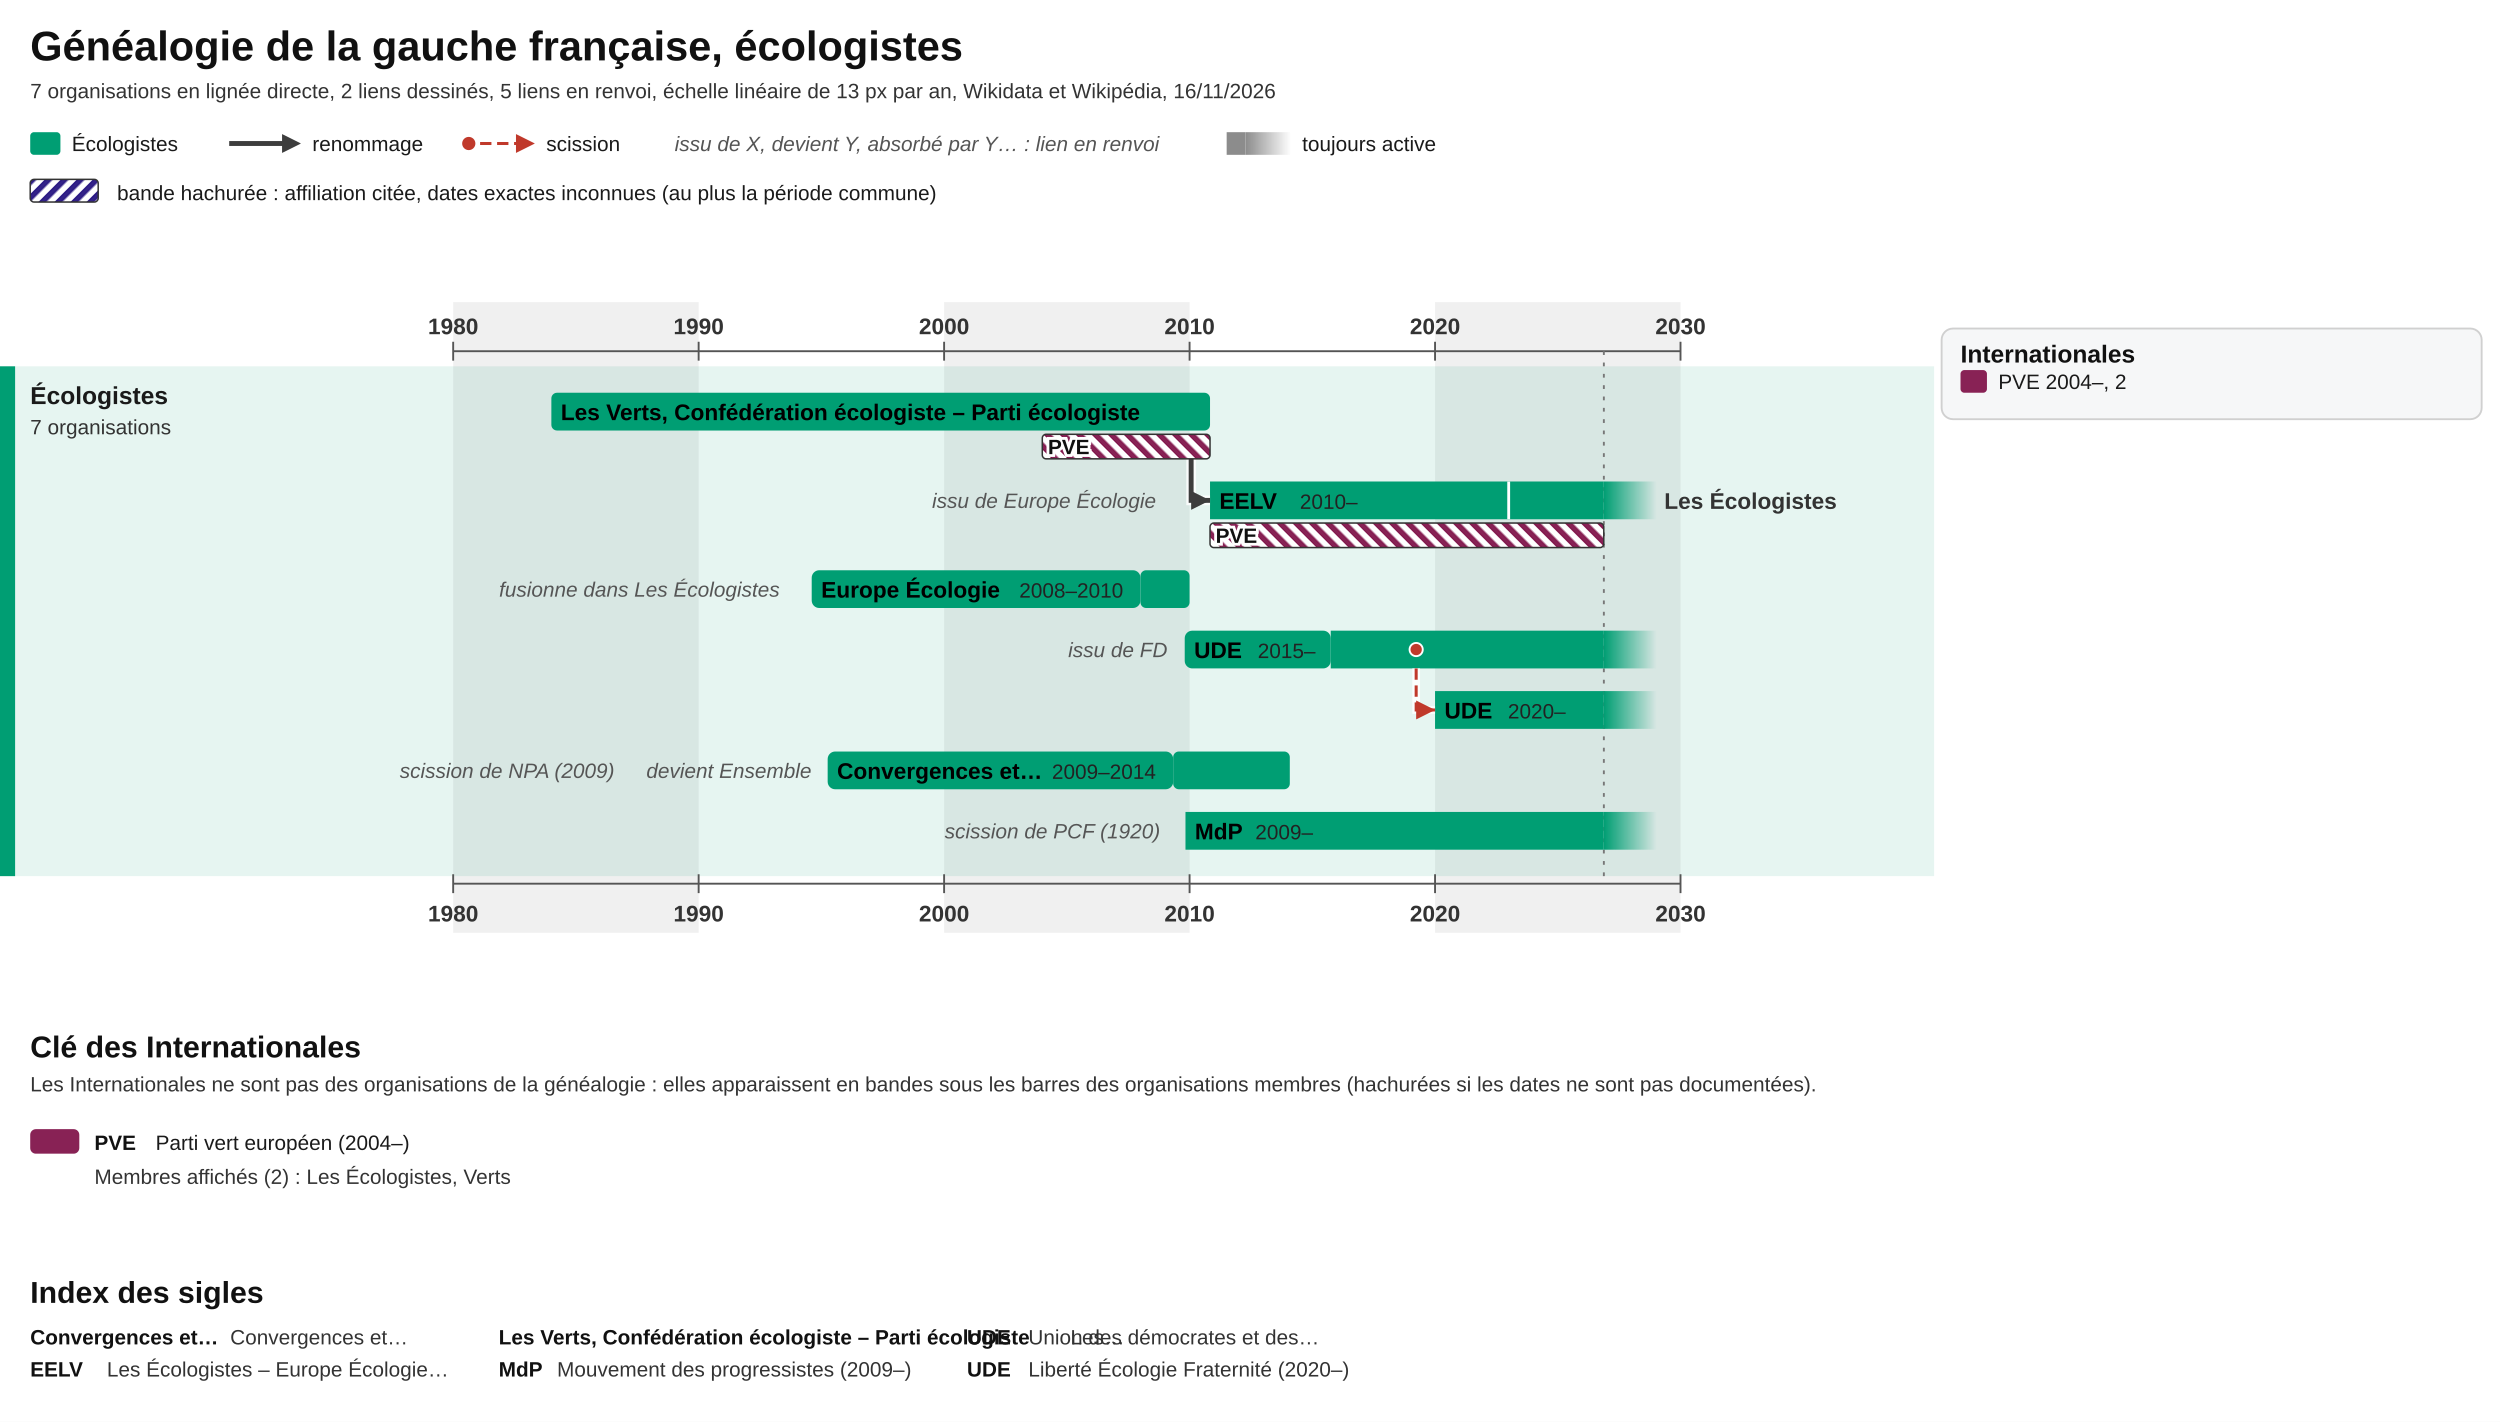
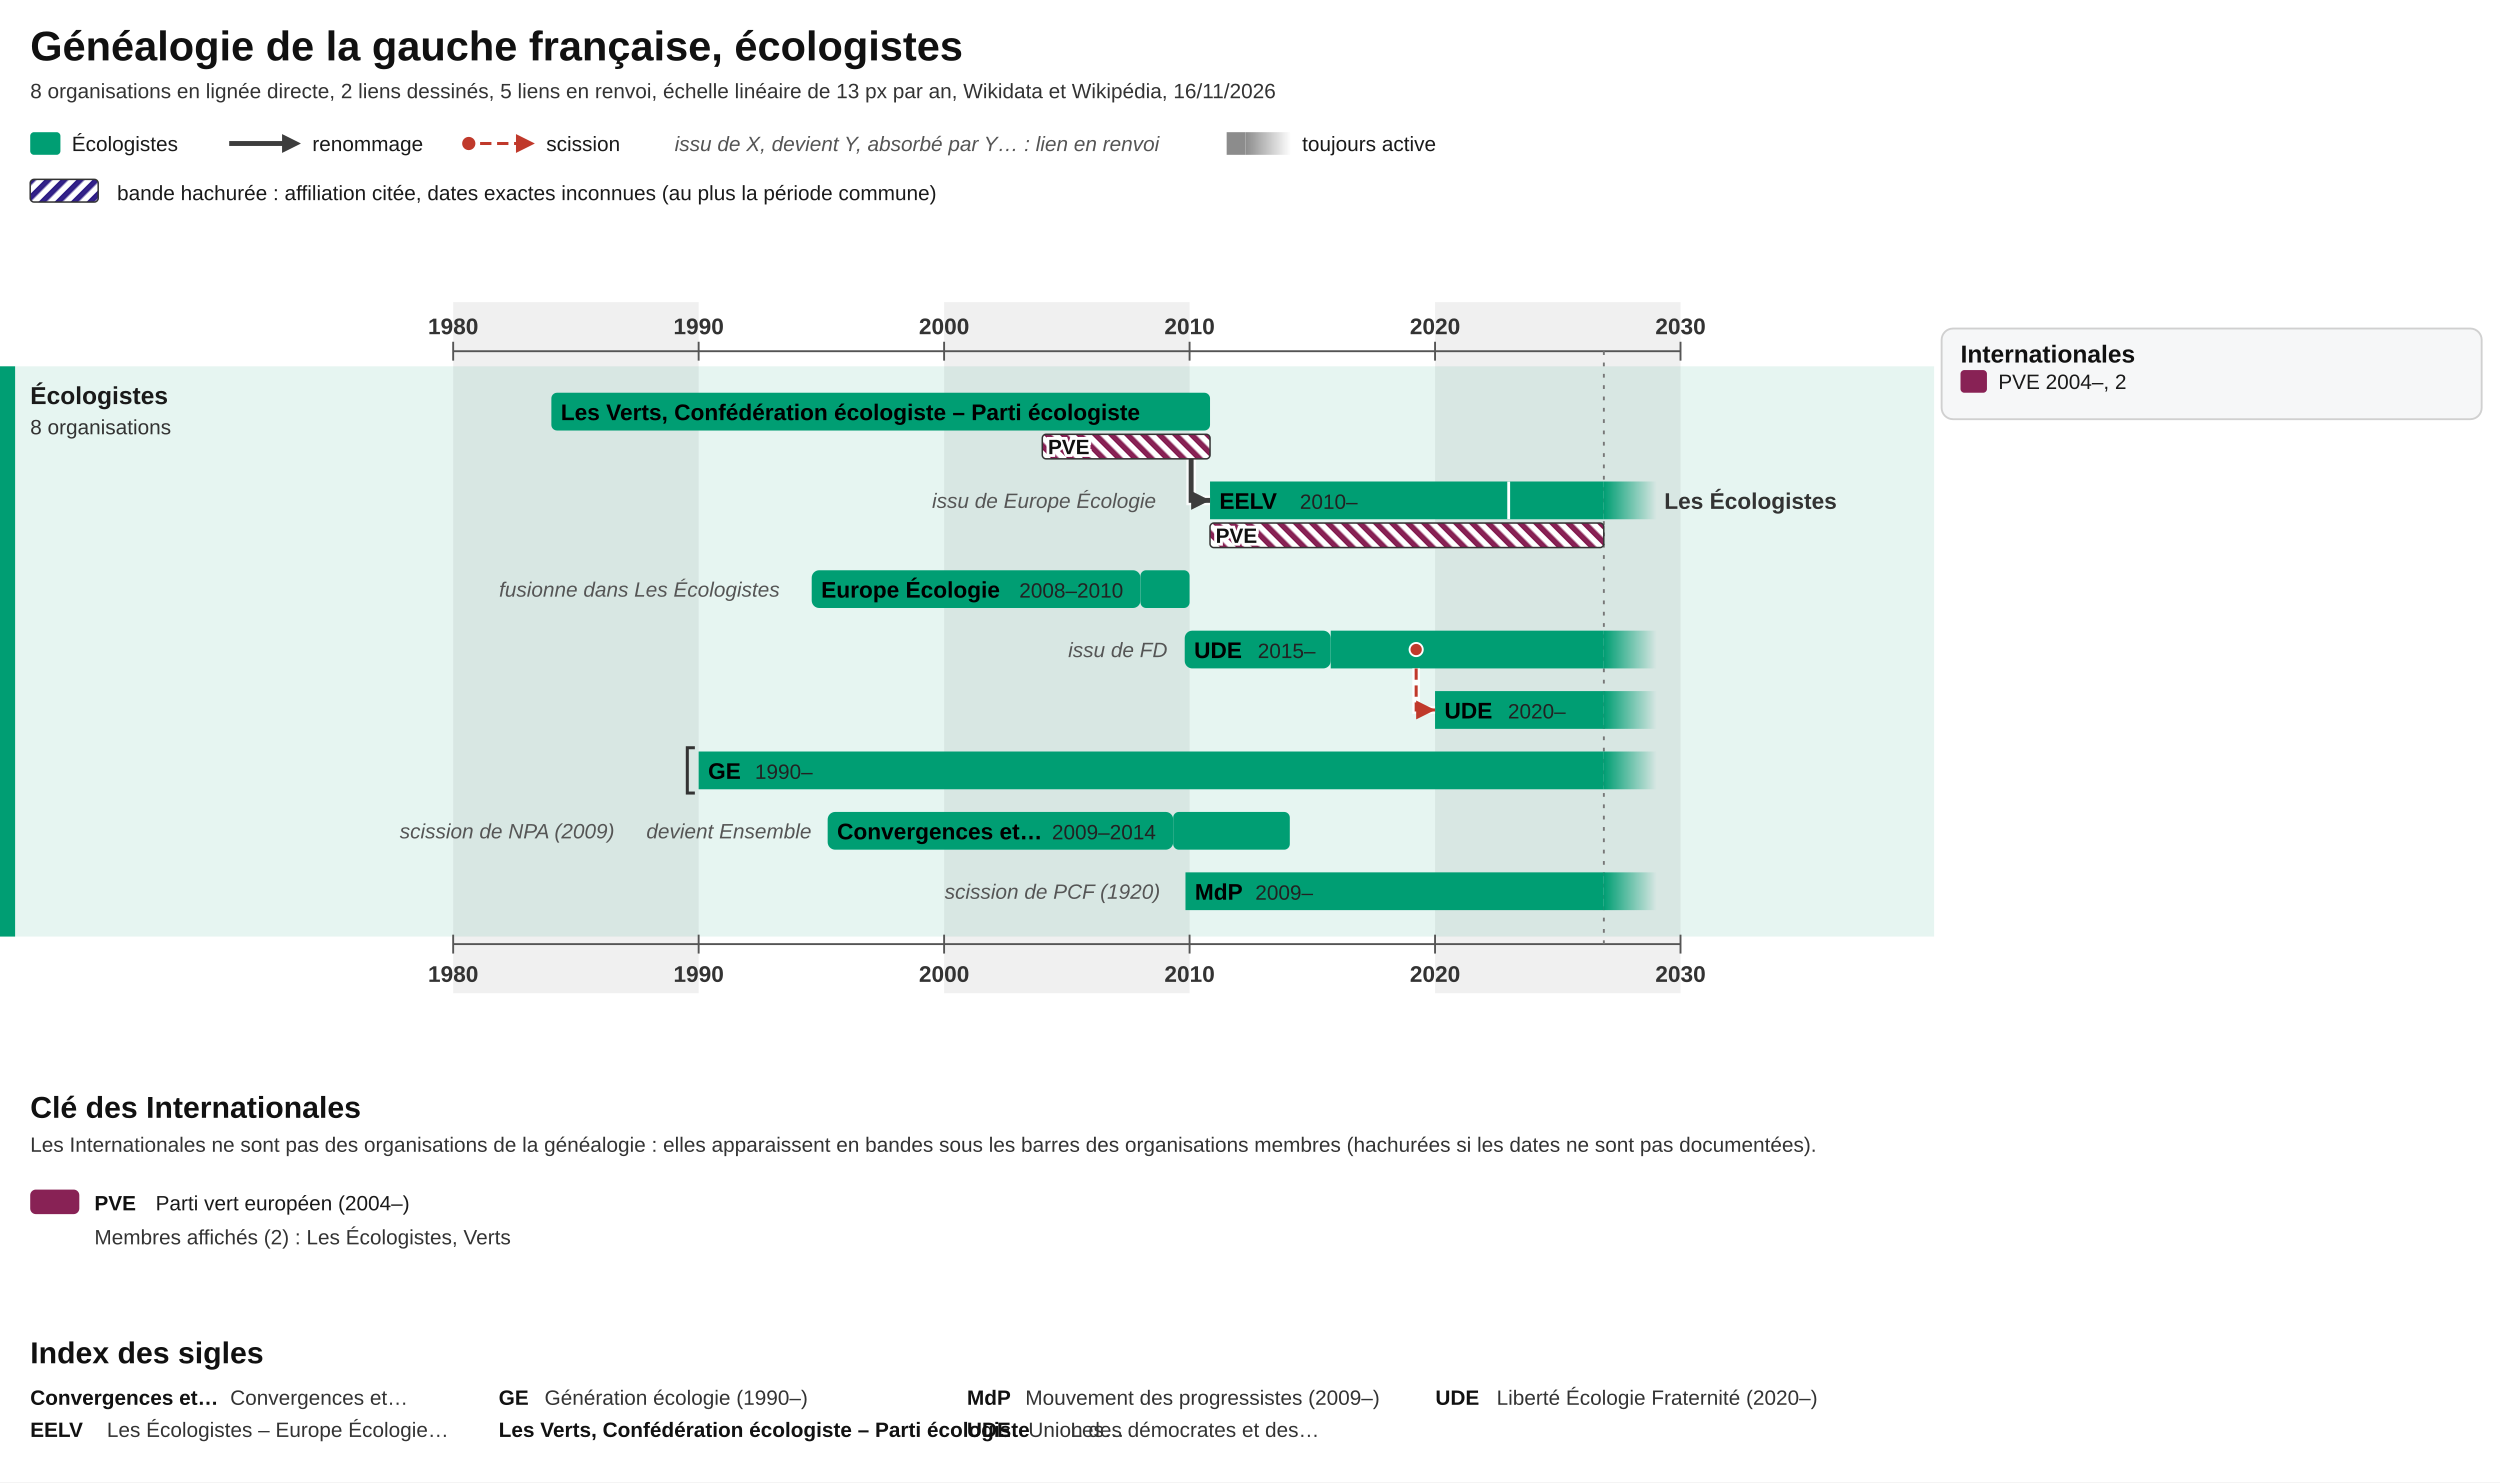
- <svg xmlns="http://www.w3.org/2000/svg" id="arbre" width="1324" height="753" viewBox="0 0 1324 753" data-x0="240" data-t0="1980" data-ppa="13.0" data-aujourdhui="2026.8744" data-min-w="6" data-seuil-annees="40" data-seuil-voies="2" data-seuil-rangs="6" data-cassure="" data-cassure-px="44" data-degrade="28" data-n-barres="7" data-vue-famille="oui" font-family="Arial, Helvetica, sans-serif">
+ <svg xmlns="http://www.w3.org/2000/svg" id="arbre" width="1324" height="785" viewBox="0 0 1324 785" data-x0="240" data-t0="1980" data-ppa="13.0" data-aujourdhui="2026.8744" data-min-w="6" data-seuil-annees="40" data-seuil-voies="2" data-seuil-rangs="6" data-cassure="" data-cassure-px="44" data-degrade="28" data-n-barres="8" data-vue-famille="oui" font-family="Arial, Helvetica, sans-serif">
  <defs>
+     <linearGradient id="g-009E73">
+       <stop offset="0" stop-color="#009E73" />
+       <stop offset="1" stop-color="#009E73" stop-opacity="0" />
+     </linearGradient>
    <linearGradient id="g-8C8C8C">
      <stop offset="0" stop-color="#8C8C8C" />
      <stop offset="1" stop-color="#8C8C8C" stop-opacity="0" />
    </linearGradient>
-     <linearGradient id="g-009E73">
-       <stop offset="0" stop-color="#009E73" />
-       <stop offset="1" stop-color="#009E73" stop-opacity="0" />
-     </linearGradient>
+     <pattern id="h-882255-m" width="6" height="6" patternUnits="userSpaceOnUse" patternTransform="rotate(-45)">
+       <rect width="6" height="6" fill="#FFFFFF" />
+       <rect width="3" height="6" fill="#882255" />
+     </pattern>
    <pattern id="h-332288" width="6" height="6" patternUnits="userSpaceOnUse" patternTransform="rotate(45)">
      <rect width="6" height="6" fill="#FFFFFF" />
      <rect width="3" height="6" fill="#332288" />
    </pattern>
-     <pattern id="h-882255-m" width="6" height="6" patternUnits="userSpaceOnUse" patternTransform="rotate(-45)">
-       <rect width="6" height="6" fill="#FFFFFF" />
-       <rect width="3" height="6" fill="#882255" />
-     </pattern>
  </defs>
-   <rect width="1324" height="753" fill="#FFFFFF" />
+   <rect width="1324" height="785" fill="#FFFFFF" />
  <g class="voie" data-voie="0" data-cle="écologistes">
-     <rect class="fond-voie" x="0" y="194.0" width="1024.3" height="270.0" fill="#E6F5F1" />
-     <rect class="bord-voie" x="0" y="194.0" width="8" height="270.0" fill="#009E73" />
+     <rect class="fond-voie" x="0" y="194.0" width="1024.3" height="302.0" fill="#E6F5F1" />
+     <rect class="bord-voie" x="0" y="194.0" width="8" height="302.0" fill="#009E73" />
    <text x="16.0" y="214.0" font-size="13" font-family="Arial, Helvetica, sans-serif" font-weight="bold" fill="#1A1A1A" text-anchor="start" class="voie-t">Écologistes</text>
-     <text x="16.0" y="230.0" font-size="11" font-family="Arial, Helvetica, sans-serif" fill="#333333" text-anchor="start" class="voie-t">7 organisations</text>
-   </g>
-   <rect class="bande-decennie" x="240.0" y="160.0" width="130.0" height="334.0" fill="#000000" fill-opacity="0.06" />
-   <rect class="bande-decennie" x="500.0" y="160.0" width="130.0" height="334.0" fill="#000000" fill-opacity="0.06" />
-   <rect class="bande-decennie" x="760.0" y="160.0" width="130.0" height="334.0" fill="#000000" fill-opacity="0.06" />
+     <text x="16.0" y="230.0" font-size="11" font-family="Arial, Helvetica, sans-serif" fill="#333333" text-anchor="start" class="voie-t">8 organisations</text>
+   </g>
+   <rect class="bande-decennie" x="240.0" y="160.0" width="130.0" height="366.0" fill="#000000" fill-opacity="0.06" />
+   <rect class="bande-decennie" x="500.0" y="160.0" width="130.0" height="366.0" fill="#000000" fill-opacity="0.06" />
+   <rect class="bande-decennie" x="760.0" y="160.0" width="130.0" height="366.0" fill="#000000" fill-opacity="0.06" />
  <g class="axe-haut">
    <line x1="240.0" x2="890.0" y1="186.0" y2="186.0" stroke="#555555" />
    <line x1="240.0" x2="240.0" y1="181.0" y2="191.0" stroke="#555555" />
    <text x="240.0" y="177.0" font-size="12" font-family="Arial, Helvetica, sans-serif" font-weight="bold" fill="#333333" text-anchor="middle" class="axe-t">1980</text>
    <line x1="370.0" x2="370.0" y1="181.0" y2="191.0" stroke="#555555" />
    <text x="370.0" y="177.0" font-size="12" font-family="Arial, Helvetica, sans-serif" font-weight="bold" fill="#333333" text-anchor="middle" class="axe-t">1990</text>
    <line x1="500.0" x2="500.0" y1="181.0" y2="191.0" stroke="#555555" />
    <text x="500.0" y="177.0" font-size="12" font-family="Arial, Helvetica, sans-serif" font-weight="bold" fill="#333333" text-anchor="middle" class="axe-t">2000</text>
    <line x1="630.0" x2="630.0" y1="181.0" y2="191.0" stroke="#555555" />
    <text x="630.0" y="177.0" font-size="12" font-family="Arial, Helvetica, sans-serif" font-weight="bold" fill="#333333" text-anchor="middle" class="axe-t">2010</text>
    <line x1="760.0" x2="760.0" y1="181.0" y2="191.0" stroke="#555555" />
    <text x="760.0" y="177.0" font-size="12" font-family="Arial, Helvetica, sans-serif" font-weight="bold" fill="#333333" text-anchor="middle" class="axe-t">2020</text>
    <line x1="890.0" x2="890.0" y1="181.0" y2="191.0" stroke="#555555" />
    <text x="890.0" y="177.0" font-size="12" font-family="Arial, Helvetica, sans-serif" font-weight="bold" fill="#333333" text-anchor="middle" class="axe-t">2030</text>
  </g>
  <g class="axe-bas">
-     <line x1="240.0" x2="890.0" y1="468.0" y2="468.0" stroke="#555555" />
-     <line x1="240.0" x2="240.0" y1="463.0" y2="473.0" stroke="#555555" />
-     <text x="240.0" y="488.0" font-size="12" font-family="Arial, Helvetica, sans-serif" font-weight="bold" fill="#333333" text-anchor="middle" class="axe-t">1980</text>
-     <line x1="370.0" x2="370.0" y1="463.0" y2="473.0" stroke="#555555" />
-     <text x="370.0" y="488.0" font-size="12" font-family="Arial, Helvetica, sans-serif" font-weight="bold" fill="#333333" text-anchor="middle" class="axe-t">1990</text>
-     <line x1="500.0" x2="500.0" y1="463.0" y2="473.0" stroke="#555555" />
-     <text x="500.0" y="488.0" font-size="12" font-family="Arial, Helvetica, sans-serif" font-weight="bold" fill="#333333" text-anchor="middle" class="axe-t">2000</text>
-     <line x1="630.0" x2="630.0" y1="463.0" y2="473.0" stroke="#555555" />
-     <text x="630.0" y="488.0" font-size="12" font-family="Arial, Helvetica, sans-serif" font-weight="bold" fill="#333333" text-anchor="middle" class="axe-t">2010</text>
-     <line x1="760.0" x2="760.0" y1="463.0" y2="473.0" stroke="#555555" />
-     <text x="760.0" y="488.0" font-size="12" font-family="Arial, Helvetica, sans-serif" font-weight="bold" fill="#333333" text-anchor="middle" class="axe-t">2020</text>
-     <line x1="890.0" x2="890.0" y1="463.0" y2="473.0" stroke="#555555" />
-     <text x="890.0" y="488.0" font-size="12" font-family="Arial, Helvetica, sans-serif" font-weight="bold" fill="#333333" text-anchor="middle" class="axe-t">2030</text>
-   </g>
-   <line x1="849.4" x2="849.4" y1="186.0" y2="468.0" stroke="#777777" stroke-dasharray="2 4" />
+     <line x1="240.0" x2="890.0" y1="500.0" y2="500.0" stroke="#555555" />
+     <line x1="240.0" x2="240.0" y1="495.0" y2="505.0" stroke="#555555" />
+     <text x="240.0" y="520.0" font-size="12" font-family="Arial, Helvetica, sans-serif" font-weight="bold" fill="#333333" text-anchor="middle" class="axe-t">1980</text>
+     <line x1="370.0" x2="370.0" y1="495.0" y2="505.0" stroke="#555555" />
+     <text x="370.0" y="520.0" font-size="12" font-family="Arial, Helvetica, sans-serif" font-weight="bold" fill="#333333" text-anchor="middle" class="axe-t">1990</text>
+     <line x1="500.0" x2="500.0" y1="495.0" y2="505.0" stroke="#555555" />
+     <text x="500.0" y="520.0" font-size="12" font-family="Arial, Helvetica, sans-serif" font-weight="bold" fill="#333333" text-anchor="middle" class="axe-t">2000</text>
+     <line x1="630.0" x2="630.0" y1="495.0" y2="505.0" stroke="#555555" />
+     <text x="630.0" y="520.0" font-size="12" font-family="Arial, Helvetica, sans-serif" font-weight="bold" fill="#333333" text-anchor="middle" class="axe-t">2010</text>
+     <line x1="760.0" x2="760.0" y1="495.0" y2="505.0" stroke="#555555" />
+     <text x="760.0" y="520.0" font-size="12" font-family="Arial, Helvetica, sans-serif" font-weight="bold" fill="#333333" text-anchor="middle" class="axe-t">2020</text>
+     <line x1="890.0" x2="890.0" y1="495.0" y2="505.0" stroke="#555555" />
+     <text x="890.0" y="520.0" font-size="12" font-family="Arial, Helvetica, sans-serif" font-weight="bold" fill="#333333" text-anchor="middle" class="axe-t">2030</text>
+   </g>
+   <line x1="849.4" x2="849.4" y1="186.0" y2="500.0" stroke="#777777" stroke-dasharray="2 4" />
  <g class="contenu-voie" data-voie="0">
    <g class="org" data-id="Q743390" data-intl="Q950179" data-recherche="verts les verts">
      <rect class="barre" data-id="Q743390" data-debut="1984.0000" data-fin="2010.8333" data-statut="fin_connue" data-majeure="oui" x="292.00" y="208.00" width="348.83" height="20" rx="3" fill="#009E73" />
    </g>
    <g class="org" data-id="Q613786" data-intl="Q950179" data-recherche="les ecologistes les ecologistes – europe ecologie les verts">
      <rect class="barre" data-id="Q613786" data-debut="2010.8333" data-fin="actif" data-statut="actif_valide" data-majeure="oui" x="640.83" y="255.00" width="208.53" height="20" rx="0" fill="#009E73" />
      <rect class="fin-ouverte" x="849.37" y="255.00" width="28.00" height="20" fill="url(#g-009E73)" />
    </g>
    <g class="org" data-id="Q557045" data-intl="" data-recherche="europe ecologie europe ecologie">
      <rect class="barre" data-id="Q557045" data-debut="2008.0000" data-fin="2010.0000" data-statut="fin_connue" data-majeure="" x="604.00" y="302.00" width="26.00" height="20" rx="3" fill="#009E73" />
    </g>
    <g class="org" data-id="Q21055512" data-intl="" data-recherche="ude (2015) union des democrates et des ecologistes">
      <rect class="barre" data-id="Q21055512" data-debut="2015.7500" data-fin="actif" data-statut="actif_valide" data-majeure="oui" x="704.75" y="334.00" width="144.62" height="20" rx="0" fill="#009E73" />
      <rect class="fin-ouverte" x="849.37" y="334.00" width="28.00" height="20" fill="url(#g-009E73)" />
    </g>
    <g class="org" data-id="Q86998495" data-intl="" data-recherche="ude (2020) liberte ecologie fraternite">
      <rect class="barre" data-id="Q86998495" data-debut="2020.0000" data-fin="actif" data-statut="actif_valide" data-majeure="oui" x="760.00" y="366.00" width="89.37" height="20" rx="0" fill="#009E73" />
      <rect class="fin-ouverte" x="849.37" y="366.00" width="28.00" height="20" fill="url(#g-009E73)" />
    </g>
+     <g class="org" data-id="Q1153753" data-intl="" data-recherche="ge generation ecologie">
+       <rect class="barre" data-id="Q1153753" data-debut="1990.0000" data-fin="actif" data-statut="actif_valide" data-majeure="oui" x="370.00" y="398.00" width="479.37" height="20" rx="0" fill="#009E73" />
+       <path class="sans-ancetre" d="M368.00 396.00 H364.00 V420.00 H368.00" stroke="#333333" stroke-width="1.6" fill="none" />
+       <rect class="fin-ouverte" x="849.37" y="398.00" width="28.00" height="20" fill="url(#g-009E73)" />
+     </g>
    <g class="org" data-id="Q2996386" data-intl="" data-recherche="convergences et… convergences et alternative">
-       <rect class="barre" data-id="Q2996386" data-debut="2009.3333" data-fin="2014.0833" data-statut="fin_connue" data-majeure="" x="621.33" y="398.00" width="61.75" height="20" rx="3" fill="#009E73" />
+       <rect class="barre" data-id="Q2996386" data-debut="2009.3333" data-fin="2014.0833" data-statut="fin_connue" data-majeure="" x="621.33" y="430.00" width="61.75" height="20" rx="3" fill="#009E73" />
    </g>
    <g class="org" data-id="Q3326849" data-intl="" data-recherche="mdp mouvement des progressistes">
-       <rect class="barre" data-id="Q3326849" data-debut="2009.8333" data-fin="actif" data-statut="actif_valide" data-majeure="oui" x="627.83" y="430.00" width="221.53" height="20" rx="0" fill="#009E73" />
-       <rect class="fin-ouverte" x="849.37" y="430.00" width="28.00" height="20" fill="url(#g-009E73)" />
+       <rect class="barre" data-id="Q3326849" data-debut="2009.8333" data-fin="actif" data-statut="actif_valide" data-majeure="oui" x="627.83" y="462.00" width="221.53" height="20" rx="0" fill="#009E73" />
+       <rect class="fin-ouverte" x="849.37" y="462.00" width="28.00" height="20" fill="url(#g-009E73)" />
    </g>
  </g>
  <g class="liens">
    <g class="lien" data-a="Q743390" data-b="Q613786" data-rel="renommage" data-annees="0.77" data-voies="0" data-rangs="1" data-majeur="" data-va="0" data-vb="0">
      <path class="halo geo" d="M630.83 243.00 L630.83 265.00 L640.83 265.00" data-geo="[[630.83, 243.0, 0], [630.83, 265.0, 0], [640.83, 265.0, 0]]" fill="none" stroke="#FFFFFF" stroke-width="5.1" stroke-opacity="0.85" />
      <path class="trait geo" d="M630.83 243.00 L630.83 265.00 L640.83 265.00" data-geo="[[630.83, 243.0, 0], [630.83, 265.0, 0], [640.83, 265.0, 0]]" fill="none" stroke="#3D3D3D" stroke-width="2.6" />
      <polygon class="fleche geo" data-geo="[[640.83, 265.0, 0], [630.83, 260.0, 0], [630.83, 270.0, 0]]" points="640.83,265.00 630.83,260.00 630.83,270.00" fill="#3D3D3D" />
    </g>
    <g class="lien" data-a="Q21055512" data-b="Q86998495" data-rel="scission" data-annees="0.77" data-voies="0" data-rangs="1" data-majeur="" data-va="0" data-vb="0">
      <path class="halo geo" d="M750.00 354.00 L750.00 376.00 L760.00 376.00" data-geo="[[750.0, 354.0, 0], [750.0, 376.0, 0], [760.0, 376.0, 0]]" fill="none" stroke="#FFFFFF" stroke-width="4.1" stroke-opacity="0.85" />
      <path class="trait geo" d="M750.00 354.00 L750.00 376.00 L760.00 376.00" data-geo="[[750.0, 354.0, 0], [750.0, 376.0, 0], [760.0, 376.0, 0]]" fill="none" stroke="#C0392B" stroke-width="1.6" stroke-dasharray="6 3" />
      <polygon class="fleche geo" data-geo="[[760.0, 376.0, 0], [750.0, 371.0, 0], [750.0, 381.0, 0]]" points="760.00,376.00 750.00,371.00 750.00,381.00" fill="#C0392B" />
      <circle class="marque-scission geo-c" cx="750.00" cy="344.00" r="3.5" fill="#C0392B" stroke="#FFFFFF" stroke-width="1" data-voie="0" />
    </g>
  </g>
  <g class="contenu-voie" data-voie="0">
    <g class="org org-haut" data-id="Q743390" data-intl="Q950179" data-recherche="verts les verts">
      <g class="bande" data-intl="Q950179" data-parti="Q743390" data-certitude="a_documenter">
        <rect class="bande-r" x="552.00" y="230.00" width="88.83" height="13" rx="2" fill="url(#h-882255-m)" stroke="#333333" stroke-width="0.8" data-bbox="552.00,230.00,88.83,13" />
        <text x="555.0" y="240.5" font-size="11" font-family="Arial, Helvetica, sans-serif" font-weight="bold" fill="#111111" text-anchor="start" class="bande-t" data-bbox="555.00,231.00,26.42,12" stroke="#FFFFFF" stroke-width="3" paint-order="stroke">PVE</text>
      </g>
      <rect class="tag" data-id="Q743390" data-dedans="oui" x="292.00" y="208.00" width="348.83" height="20" fill="none" data-bbox="292.00,208.00,348.83,20" />
      <text x="297.0" y="222.5" font-size="12" font-family="Arial, Helvetica, sans-serif" font-weight="bold" fill="#000000" text-anchor="start" class="tag-t" data-org="Q743390" data-bbox="297.00,211.50,323.60,13">Les Verts, Confédération écologiste – Parti écologiste</text>
    </g>
    <g class="org org-haut" data-id="Q613786" data-intl="Q950179" data-recherche="les ecologistes les ecologistes – europe ecologie les verts">
      <g class="bande" data-intl="Q950179" data-parti="Q613786" data-certitude="a_documenter">
        <rect class="bande-r" x="640.83" y="277.00" width="208.53" height="13" rx="2" fill="url(#h-882255-m)" stroke="#333333" stroke-width="0.8" data-bbox="640.83,277.00,208.53,13" />
        <text x="643.8" y="287.5" font-size="11" font-family="Arial, Helvetica, sans-serif" font-weight="bold" fill="#111111" text-anchor="start" class="bande-t" data-bbox="643.83,278.00,26.42,12" stroke="#FFFFFF" stroke-width="3" paint-order="stroke">PVE</text>
      </g>
      <rect class="tag" data-id="Q613786" data-dedans="oui" x="640.83" y="255.00" width="208.53" height="20" fill="none" data-bbox="640.83,255.00,208.53,20" />
      <text x="645.8" y="269.5" font-size="12" font-family="Arial, Helvetica, sans-serif" font-weight="bold" fill="#000000" text-anchor="start" class="tag-t" data-org="Q613786" data-bbox="645.83,258.50,37.52,13">EELV</text>
      <text x="688.4" y="269.5" font-size="11" font-family="Arial, Helvetica, sans-serif" fill="#222222" text-anchor="start" class="tag-t" data-org="Q613786" data-bbox="688.35,259.50,33.68,12">2010–</text>
      <line class="nom-trait" x1="799.00" x2="799.00" y1="255.00" y2="275.00" stroke="#FFFFFF" stroke-width="1.5" />
      <text x="881.4" y="269.5" font-size="12" font-family="Arial, Helvetica, sans-serif" font-weight="bold" fill="#333333" text-anchor="start" class="nom-t" data-org="Q613786" data-apres="oui" data-bbox="881.37,258.50,99.92,13">Les Écologistes</text>
      <text x="493.6" y="269.0" font-size="11" font-family="Arial, Helvetica, sans-serif" font-style="italic" fill="#555555" class="renvoi" data-org="Q613786" data-a="Q557045" data-b="Q613786" data-bbox="493.55,258.00,128.28,13">issu de Europe Écologie</text>
    </g>
    <g class="org org-haut" data-id="Q557045" data-intl="" data-recherche="europe ecologie europe ecologie">
      <rect class="tag-fond" x="429.88" y="302.00" width="174.12" height="20" rx="4" fill="#009E73" />
      <rect class="tag" data-id="Q557045" data-dedans="" x="429.88" y="302.00" width="174.12" height="20" fill="none" data-bbox="429.88,302.00,174.12,20" />
      <text x="434.9" y="316.5" font-size="12" font-family="Arial, Helvetica, sans-serif" font-weight="bold" fill="#000000" text-anchor="start" class="tag-t" data-org="Q557045" data-bbox="434.88,305.50,99.92,13">Europe Écologie</text>
      <text x="539.8" y="316.5" font-size="11" font-family="Arial, Helvetica, sans-serif" fill="#222222" text-anchor="start" class="tag-t" data-org="Q557045" data-bbox="539.80,306.50,59.20,12">2008–2010</text>
      <text x="264.3" y="316.0" font-size="11" font-family="Arial, Helvetica, sans-serif" font-style="italic" fill="#555555" class="renvoi" data-org="Q557045" data-a="Q557045" data-b="Q613786" data-bbox="264.28,305.00,162.60,13">fusionne dans Les Écologistes</text>
    </g>
    <g class="org org-haut" data-id="Q21055512" data-intl="" data-recherche="ude (2015) union des democrates et des ecologistes">
      <rect class="tag-fond" x="627.43" y="334.00" width="77.32" height="20" rx="4" fill="#009E73" />
      <rect class="tag" data-id="Q21055512" data-dedans="" x="627.43" y="334.00" width="77.32" height="20" fill="none" data-bbox="627.43,334.00,77.32,20" />
      <text x="632.4" y="348.5" font-size="12" font-family="Arial, Helvetica, sans-serif" font-weight="bold" fill="#000000" text-anchor="start" class="tag-t" data-org="Q21055512" data-bbox="632.43,337.50,28.64,13">UDE</text>
      <text x="666.1" y="348.5" font-size="11" font-family="Arial, Helvetica, sans-serif" fill="#222222" text-anchor="start" class="tag-t" data-org="Q21055512" data-bbox="666.07,338.50,33.68,12">2015–</text>
      <text x="565.7" y="348.0" font-size="11" font-family="Arial, Helvetica, sans-serif" font-style="italic" fill="#555555" class="renvoi" data-org="Q21055512" data-a="Q18744486" data-b="Q21055512" data-bbox="565.67,337.00,58.76,13">issu de FD</text>
    </g>
    <g class="org org-haut" data-id="Q86998495" data-intl="" data-recherche="ude (2020) liberte ecologie fraternite">
      <rect class="tag" data-id="Q86998495" data-dedans="oui" x="760.00" y="366.00" width="89.37" height="20" fill="none" data-bbox="760.00,366.00,89.37,20" />
      <text x="765.0" y="380.5" font-size="12" font-family="Arial, Helvetica, sans-serif" font-weight="bold" fill="#000000" text-anchor="start" class="tag-t" data-org="Q86998495" data-bbox="765.00,369.50,28.64,13">UDE</text>
      <text x="798.6" y="380.5" font-size="11" font-family="Arial, Helvetica, sans-serif" fill="#222222" text-anchor="start" class="tag-t" data-org="Q86998495" data-bbox="798.64,370.50,33.68,12">2020–</text>
    </g>
+     <g class="org org-haut" data-id="Q1153753" data-intl="" data-recherche="ge generation ecologie">
+       <rect class="tag" data-id="Q1153753" data-dedans="oui" x="370.00" y="398.00" width="479.37" height="20" fill="none" data-bbox="370.00,398.00,479.37,20" />
+       <text x="375.0" y="412.5" font-size="12" font-family="Arial, Helvetica, sans-serif" font-weight="bold" fill="#000000" text-anchor="start" class="tag-t" data-org="Q1153753" data-bbox="375.00,401.50,19.76,13">GE</text>
+       <text x="399.8" y="412.5" font-size="11" font-family="Arial, Helvetica, sans-serif" fill="#222222" text-anchor="start" class="tag-t" data-org="Q1153753" data-bbox="399.76,402.50,33.68,12">1990–</text>
+     </g>
    <g class="org org-haut" data-id="Q2996386" data-intl="" data-recherche="convergences et… convergences et alternative">
-       <rect class="tag-fond" x="438.33" y="398.00" width="183.00" height="20" rx="4" fill="#009E73" />
-       <rect class="tag" data-id="Q2996386" data-dedans="" x="438.33" y="398.00" width="183.00" height="20" fill="none" data-bbox="438.33,398.00,183.00,20" />
-       <text x="443.3" y="412.5" font-size="12" font-family="Arial, Helvetica, sans-serif" font-weight="bold" fill="#000000" text-anchor="start" class="tag-t" data-org="Q2996386" data-bbox="443.33,401.50,108.80,13">Convergences et…</text>
-       <text x="557.1" y="412.5" font-size="11" font-family="Arial, Helvetica, sans-serif" fill="#222222" text-anchor="start" class="tag-t" data-org="Q2996386" data-bbox="557.13,402.50,59.20,12">2009–2014</text>
-       <text x="211.7" y="412.0" font-size="11" font-family="Arial, Helvetica, sans-serif" font-style="italic" fill="#555555" class="renvoi" data-org="Q2996386" data-a="Q1045425" data-b="Q2996386" data-bbox="211.71,401.00,124.54,13">scission de NPA (2009)</text>
-       <text x="342.3" y="412.0" font-size="11" font-family="Arial, Helvetica, sans-serif" font-style="italic" fill="#555555" class="renvoi" data-org="Q2996386" data-a="Q2996386" data-b="Q15985232" data-bbox="342.25,401.00,93.08,13">devient Ensemble</text>
+       <rect class="tag-fond" x="438.33" y="430.00" width="183.00" height="20" rx="4" fill="#009E73" />
+       <rect class="tag" data-id="Q2996386" data-dedans="" x="438.33" y="430.00" width="183.00" height="20" fill="none" data-bbox="438.33,430.00,183.00,20" />
+       <text x="443.3" y="444.5" font-size="12" font-family="Arial, Helvetica, sans-serif" font-weight="bold" fill="#000000" text-anchor="start" class="tag-t" data-org="Q2996386" data-bbox="443.33,433.50,108.80,13">Convergences et…</text>
+       <text x="557.1" y="444.5" font-size="11" font-family="Arial, Helvetica, sans-serif" fill="#222222" text-anchor="start" class="tag-t" data-org="Q2996386" data-bbox="557.13,434.50,59.20,12">2009–2014</text>
+       <text x="211.7" y="444.0" font-size="11" font-family="Arial, Helvetica, sans-serif" font-style="italic" fill="#555555" class="renvoi" data-org="Q2996386" data-a="Q1045425" data-b="Q2996386" data-bbox="211.71,433.00,124.54,13">scission de NPA (2009)</text>
+       <text x="342.3" y="444.0" font-size="11" font-family="Arial, Helvetica, sans-serif" font-style="italic" fill="#555555" class="renvoi" data-org="Q2996386" data-a="Q2996386" data-b="Q15985232" data-bbox="342.25,433.00,93.08,13">devient Ensemble</text>
    </g>
    <g class="org org-haut" data-id="Q3326849" data-intl="" data-recherche="mdp mouvement des progressistes">
-       <rect class="tag" data-id="Q3326849" data-dedans="oui" x="627.83" y="430.00" width="221.53" height="20" fill="none" data-bbox="627.83,430.00,221.53,20" />
-       <text x="632.8" y="444.5" font-size="12" font-family="Arial, Helvetica, sans-serif" font-weight="bold" fill="#000000" text-anchor="start" class="tag-t" data-org="Q3326849" data-bbox="632.83,433.50,26.96,13">MdP</text>
-       <text x="664.8" y="444.5" font-size="11" font-family="Arial, Helvetica, sans-serif" fill="#222222" text-anchor="start" class="tag-t" data-org="Q3326849" data-bbox="664.79,434.50,33.68,12">2009–</text>
-       <text x="500.3" y="444.0" font-size="11" font-family="Arial, Helvetica, sans-serif" font-style="italic" fill="#555555" class="renvoi" data-org="Q3326849" data-a="Q192821" data-b="Q3326849" data-bbox="500.29,433.00,124.54,13">scission de PCF (1920)</text>
+       <rect class="tag" data-id="Q3326849" data-dedans="oui" x="627.83" y="462.00" width="221.53" height="20" fill="none" data-bbox="627.83,462.00,221.53,20" />
+       <text x="632.8" y="476.5" font-size="12" font-family="Arial, Helvetica, sans-serif" font-weight="bold" fill="#000000" text-anchor="start" class="tag-t" data-org="Q3326849" data-bbox="632.83,465.50,26.96,13">MdP</text>
+       <text x="664.8" y="476.5" font-size="11" font-family="Arial, Helvetica, sans-serif" fill="#222222" text-anchor="start" class="tag-t" data-org="Q3326849" data-bbox="664.79,466.50,33.68,12">2009–</text>
+       <text x="500.3" y="476.0" font-size="11" font-family="Arial, Helvetica, sans-serif" font-style="italic" fill="#555555" class="renvoi" data-org="Q3326849" data-a="Q192821" data-b="Q3326849" data-bbox="500.29,465.00,124.54,13">scission de PCF (1920)</text>
    </g>
  </g>
  <g class="cle-compacte">
    <rect x="1028.288" y="174" width="286" height="48" rx="6" fill="#F6F7F8" stroke="#D0D0D0" />
    <text x="1038.3" y="192.0" font-size="13" font-family="Arial, Helvetica, sans-serif" font-weight="bold" fill="#111111" text-anchor="start" class="cle-t">Internationales</text>
    <rect x="1038.288" y="196" width="14" height="12" rx="2" fill="#882255" />
    <text x="1058.3" y="206.0" font-size="11" font-family="Arial, Helvetica, sans-serif" fill="#1A1A1A" text-anchor="start" class="cle-t">PVE  2004–, 2</text>
  </g>
  <g class="legende">
    <text x="16.0" y="32.0" font-size="22" font-family="Arial, Helvetica, sans-serif" font-weight="bold" fill="#111111" text-anchor="start" class="legende-t">Généalogie de la gauche française, écologistes</text>
-     <text x="16.0" y="52.0" font-size="11" font-family="Arial, Helvetica, sans-serif" fill="#333333" text-anchor="start" class="legende-t">7 organisations en lignée directe, 2 liens dessinés, 5 liens en renvoi, échelle linéaire de 13 px par an, Wikidata et Wikipédia, 16/11/2026</text>
+     <text x="16.0" y="52.0" font-size="11" font-family="Arial, Helvetica, sans-serif" fill="#333333" text-anchor="start" class="legende-t">8 organisations en lignée directe, 2 liens dessinés, 5 liens en renvoi, échelle linéaire de 13 px par an, Wikidata et Wikipédia, 16/11/2026</text>
    <rect x="16" y="70" width="16" height="12" rx="2" fill="#009E73" />
    <text x="38.0" y="80.0" font-size="11" font-family="Arial, Helvetica, sans-serif" fill="#1A1A1A" text-anchor="start" class="legende-t">Écologistes</text>
    <path d="M121.38 76 H151.38" stroke="#3D3D3D" stroke-width="2.6" fill="none" />
    <polygon points="159.38,76 149.38,71 149.38,81" fill="#3D3D3D" />
    <text x="165.4" y="80.0" font-size="11" font-family="Arial, Helvetica, sans-serif" fill="#1A1A1A" text-anchor="start" class="legende-t">renommage</text>
    <path d="M245.26 76 H275.26" stroke="#C0392B" stroke-width="1.6" stroke-dasharray="6 3" fill="none" />
    <polygon points="283.26,76 273.26,71 273.26,81" fill="#C0392B" />
    <circle cx="248.26" cy="76" r="3.5" fill="#C0392B" />
    <text x="289.3" y="80.0" font-size="11" font-family="Arial, Helvetica, sans-serif" fill="#1A1A1A" text-anchor="start" class="legende-t">scission</text>
    <text x="357.3" y="80.0" font-size="11" font-family="Arial, Helvetica, sans-serif" font-style="italic" fill="#555555" text-anchor="start" class="legende-t">issu de X, devient Y, absorbé par Y… : lien en renvoi</text>
    <rect x="649.64" y="70" width="10" height="12" fill="#8C8C8C" />
    <rect x="659.64" y="70" width="24" height="12" fill="url(#g-8C8C8C)" />
    <text x="689.6" y="80.0" font-size="11" font-family="Arial, Helvetica, sans-serif" fill="#1A1A1A" text-anchor="start" class="legende-t">toujours active</text>
    <rect x="16" y="95" width="36" height="12" rx="2" fill="url(#h-332288)" stroke="#333333" stroke-width="0.8" />
    <text x="62.0" y="106.0" font-size="11" font-family="Arial, Helvetica, sans-serif" fill="#1A1A1A" text-anchor="start" class="legende-t">bande hachurée : affiliation citée, dates exactes inconnues (au plus la période commune)</text>
  </g>
-   <g class="cle-internationales" transform="translate(0,530)">
+   <g class="cle-internationales" transform="translate(0,562)">
    <text x="16.0" y="30.0" font-size="16" font-family="Arial, Helvetica, sans-serif" font-weight="bold" fill="#111111" text-anchor="start" class="cle-t">Clé des Internationales</text>
    <text x="16.0" y="48.0" font-size="11" font-family="Arial, Helvetica, sans-serif" fill="#333333" text-anchor="start" class="cle-t">Les Internationales ne sont pas des organisations de la généalogie : elles apparaissent en bandes sous les barres des organisations membres (hachurées si les dates ne sont pas documentées).</text>
    <g class="entree-cle" data-intl="Q950179">
      <rect x="16" y="68" width="26" height="13" rx="3" fill="#882255" />
      <text x="50.0" y="79.0" font-size="11" font-family="Arial, Helvetica, sans-serif" font-weight="bold" fill="#111111" text-anchor="start" class="cle-t">PVE</text>
      <text x="82.4" y="79.0" font-size="11" font-family="Arial, Helvetica, sans-serif" fill="#1A1A1A" text-anchor="start" class="cle-t">Parti vert européen (2004–)</text>
      <text x="50.0" y="97.0" font-size="11" font-family="Arial, Helvetica, sans-serif" fill="#333333" text-anchor="start" class="cle-t">Membres affichés (2) : Les Écologistes, Verts</text>
    </g>
  </g>
-   <g class="index-sigles" transform="translate(0,660)">
+   <g class="index-sigles" transform="translate(0,692)">
    <text x="16.0" y="30.0" font-size="16" font-family="Arial, Helvetica, sans-serif" font-weight="bold" fill="#111111" text-anchor="start" class="cle-t">Index des sigles</text>
    <text x="16.0" y="52.0" font-size="11" font-family="Arial, Helvetica, sans-serif" font-weight="bold" fill="#111111" text-anchor="start" class="cle-t">Convergences et…</text>
    <text x="121.9" y="52.0" font-size="11" font-family="Arial, Helvetica, sans-serif" fill="#333333" text-anchor="start" class="cle-t">Convergences et…</text>
    <text x="16.0" y="69.0" font-size="11" font-family="Arial, Helvetica, sans-serif" font-weight="bold" fill="#111111" text-anchor="start" class="cle-t">EELV</text>
    <text x="56.6" y="69.0" font-size="11" font-family="Arial, Helvetica, sans-serif" fill="#333333" text-anchor="start" class="cle-t">Les Écologistes – Europe Écologie…</text>
-     <text x="264.1" y="52.0" font-size="11" font-family="Arial, Helvetica, sans-serif" font-weight="bold" fill="#111111" text-anchor="start" class="cle-t">Les Verts, Confédération écologiste – Parti écologiste</text>
-     <text x="566.9" y="52.0" font-size="11" font-family="Arial, Helvetica, sans-serif" fill="#333333" text-anchor="start" class="cle-t">Les…</text>
-     <text x="264.1" y="69.0" font-size="11" font-family="Arial, Helvetica, sans-serif" font-weight="bold" fill="#111111" text-anchor="start" class="cle-t">MdP</text>
-     <text x="295.0" y="69.0" font-size="11" font-family="Arial, Helvetica, sans-serif" fill="#333333" text-anchor="start" class="cle-t">Mouvement des progressistes (2009–)</text>
-     <text x="512.1" y="52.0" font-size="11" font-family="Arial, Helvetica, sans-serif" font-weight="bold" fill="#111111" text-anchor="start" class="cle-t">UDE</text>
-     <text x="544.6" y="52.0" font-size="11" font-family="Arial, Helvetica, sans-serif" fill="#333333" text-anchor="start" class="cle-t">Union des démocrates et des…</text>
+     <text x="264.1" y="52.0" font-size="11" font-family="Arial, Helvetica, sans-serif" font-weight="bold" fill="#111111" text-anchor="start" class="cle-t">GE</text>
+     <text x="288.4" y="52.0" font-size="11" font-family="Arial, Helvetica, sans-serif" fill="#333333" text-anchor="start" class="cle-t">Génération écologie (1990–)</text>
+     <text x="264.1" y="69.0" font-size="11" font-family="Arial, Helvetica, sans-serif" font-weight="bold" fill="#111111" text-anchor="start" class="cle-t">Les Verts, Confédération écologiste – Parti écologiste</text>
+     <text x="566.9" y="69.0" font-size="11" font-family="Arial, Helvetica, sans-serif" fill="#333333" text-anchor="start" class="cle-t">Les…</text>
+     <text x="512.1" y="52.0" font-size="11" font-family="Arial, Helvetica, sans-serif" font-weight="bold" fill="#111111" text-anchor="start" class="cle-t">MdP</text>
+     <text x="543.0" y="52.0" font-size="11" font-family="Arial, Helvetica, sans-serif" fill="#333333" text-anchor="start" class="cle-t">Mouvement des progressistes (2009–)</text>
    <text x="512.1" y="69.0" font-size="11" font-family="Arial, Helvetica, sans-serif" font-weight="bold" fill="#111111" text-anchor="start" class="cle-t">UDE</text>
-     <text x="544.6" y="69.0" font-size="11" font-family="Arial, Helvetica, sans-serif" fill="#333333" text-anchor="start" class="cle-t">Liberté Écologie Fraternité (2020–)</text>
+     <text x="544.6" y="69.0" font-size="11" font-family="Arial, Helvetica, sans-serif" fill="#333333" text-anchor="start" class="cle-t">Union des démocrates et des…</text>
+     <text x="760.2" y="52.0" font-size="11" font-family="Arial, Helvetica, sans-serif" font-weight="bold" fill="#111111" text-anchor="start" class="cle-t">UDE</text>
+     <text x="792.6" y="52.0" font-size="11" font-family="Arial, Helvetica, sans-serif" fill="#333333" text-anchor="start" class="cle-t">Liberté Écologie Fraternité (2020–)</text>
  </g>
</svg>
